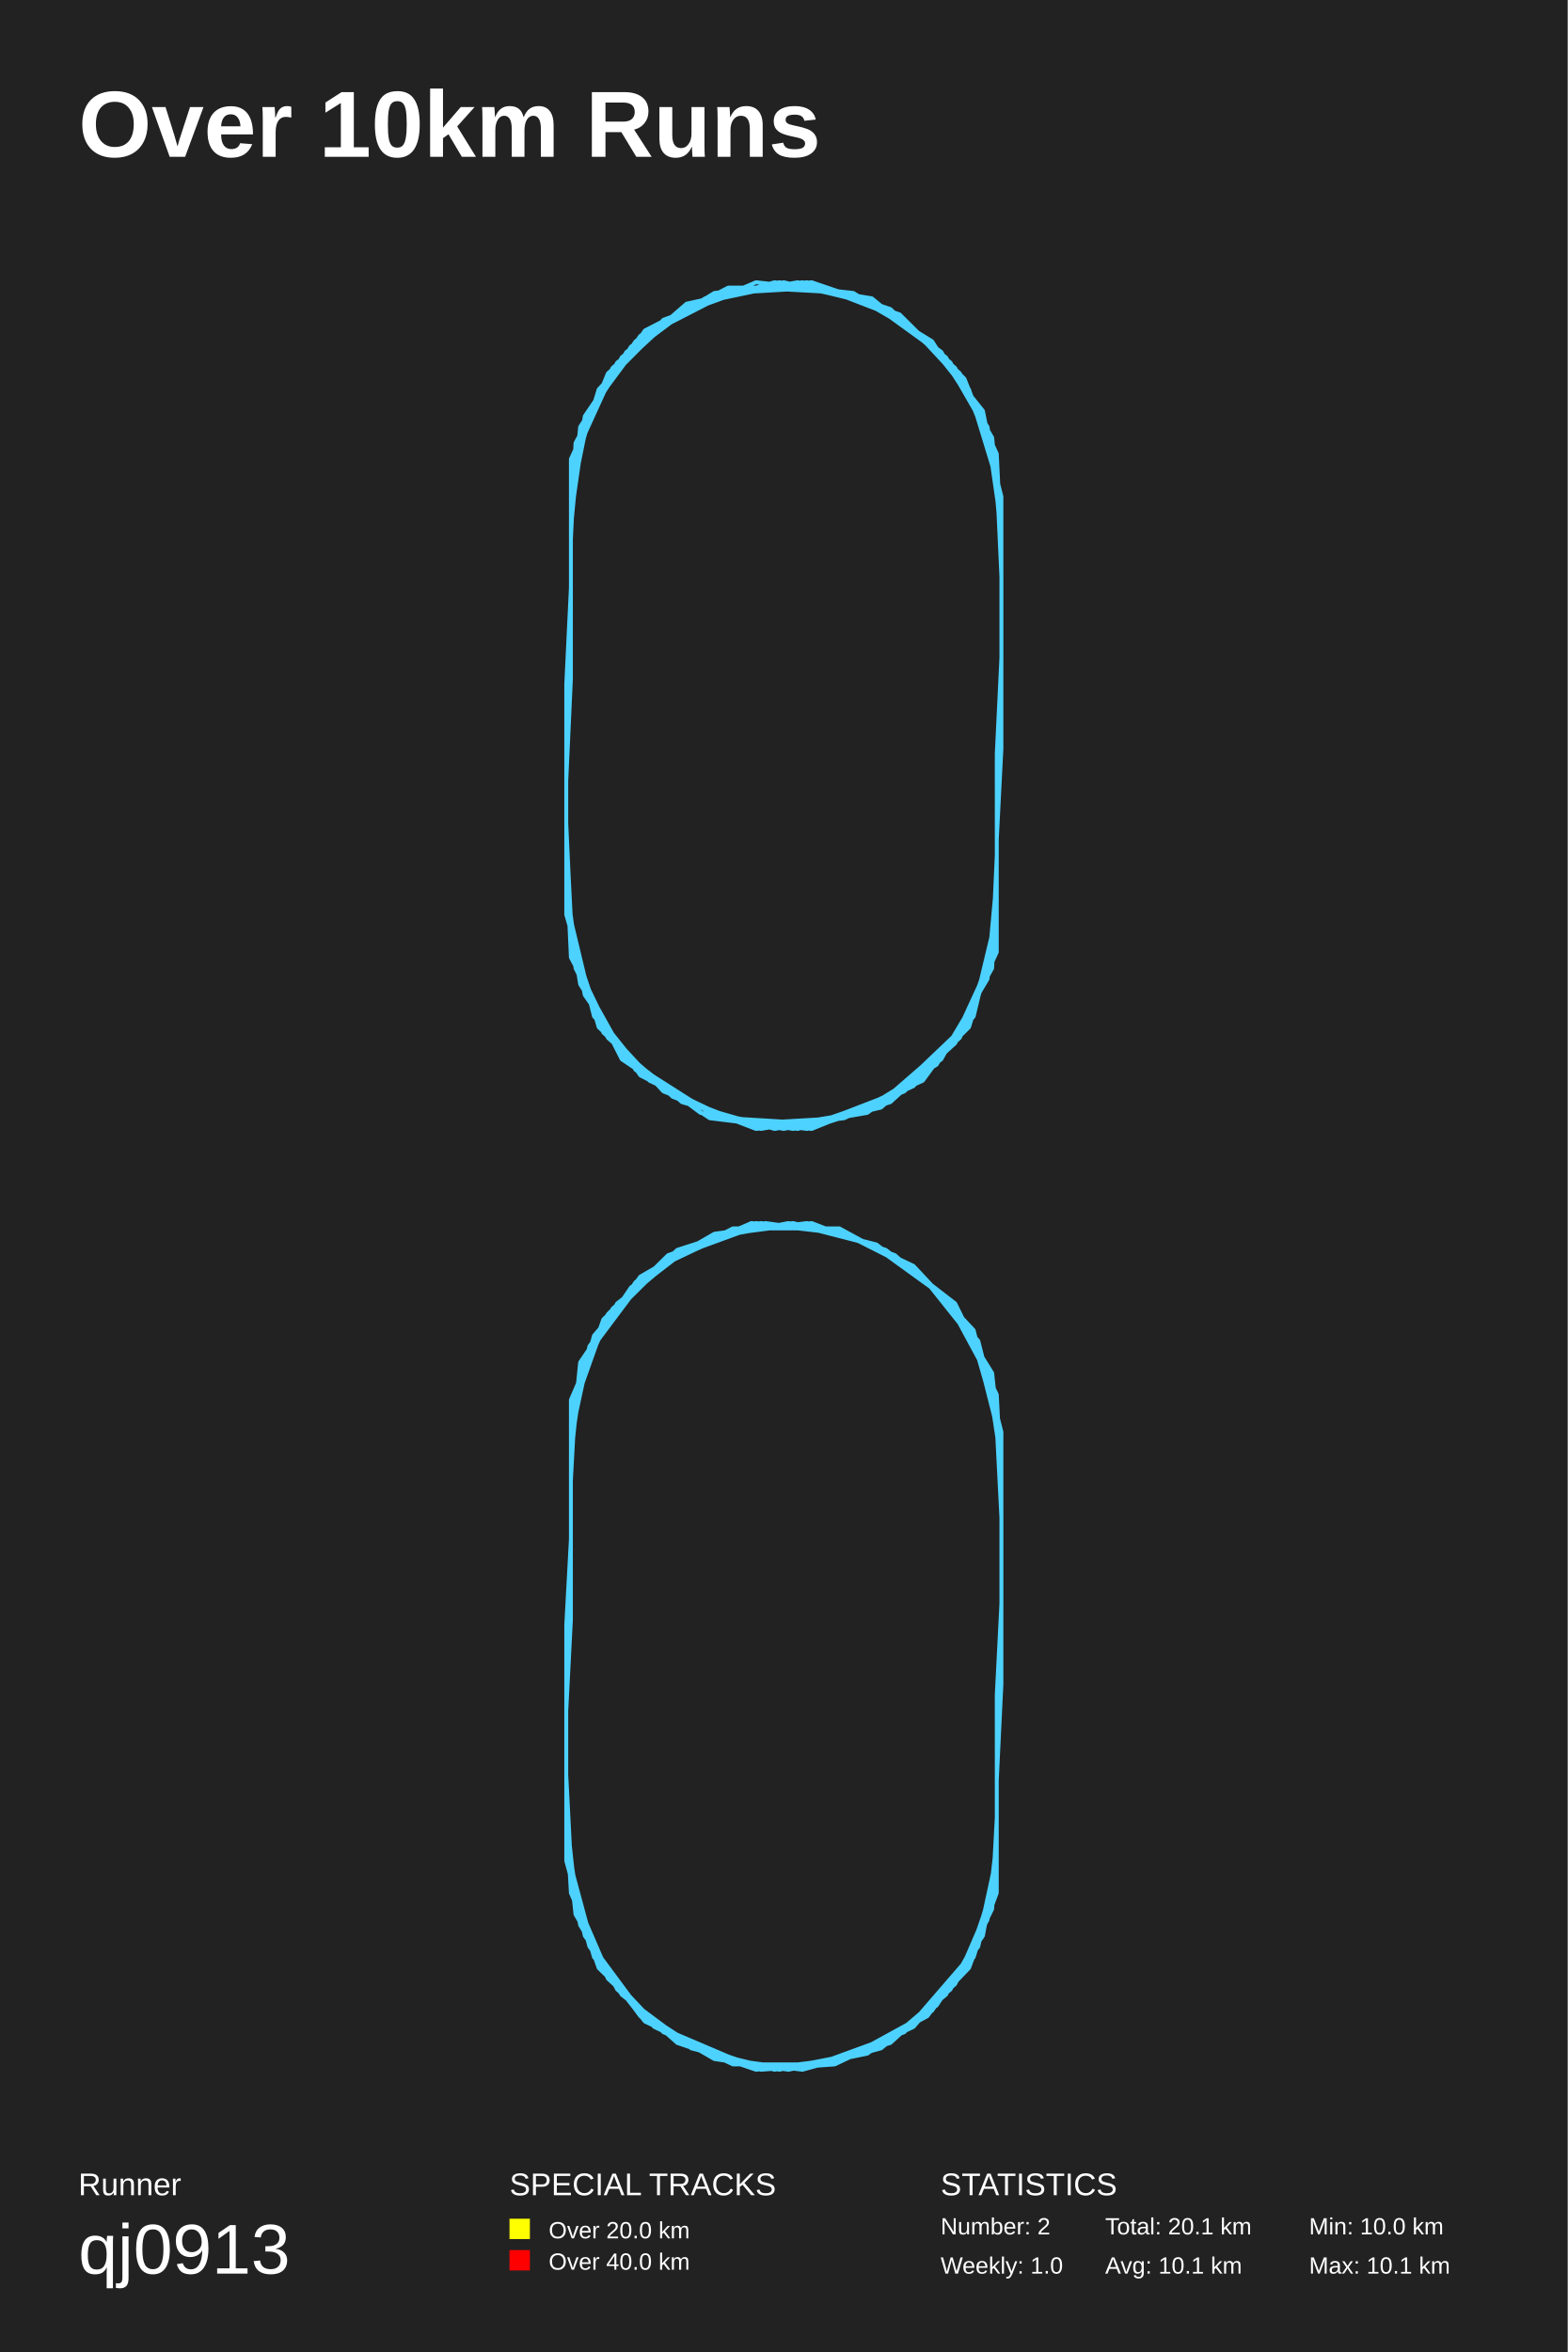
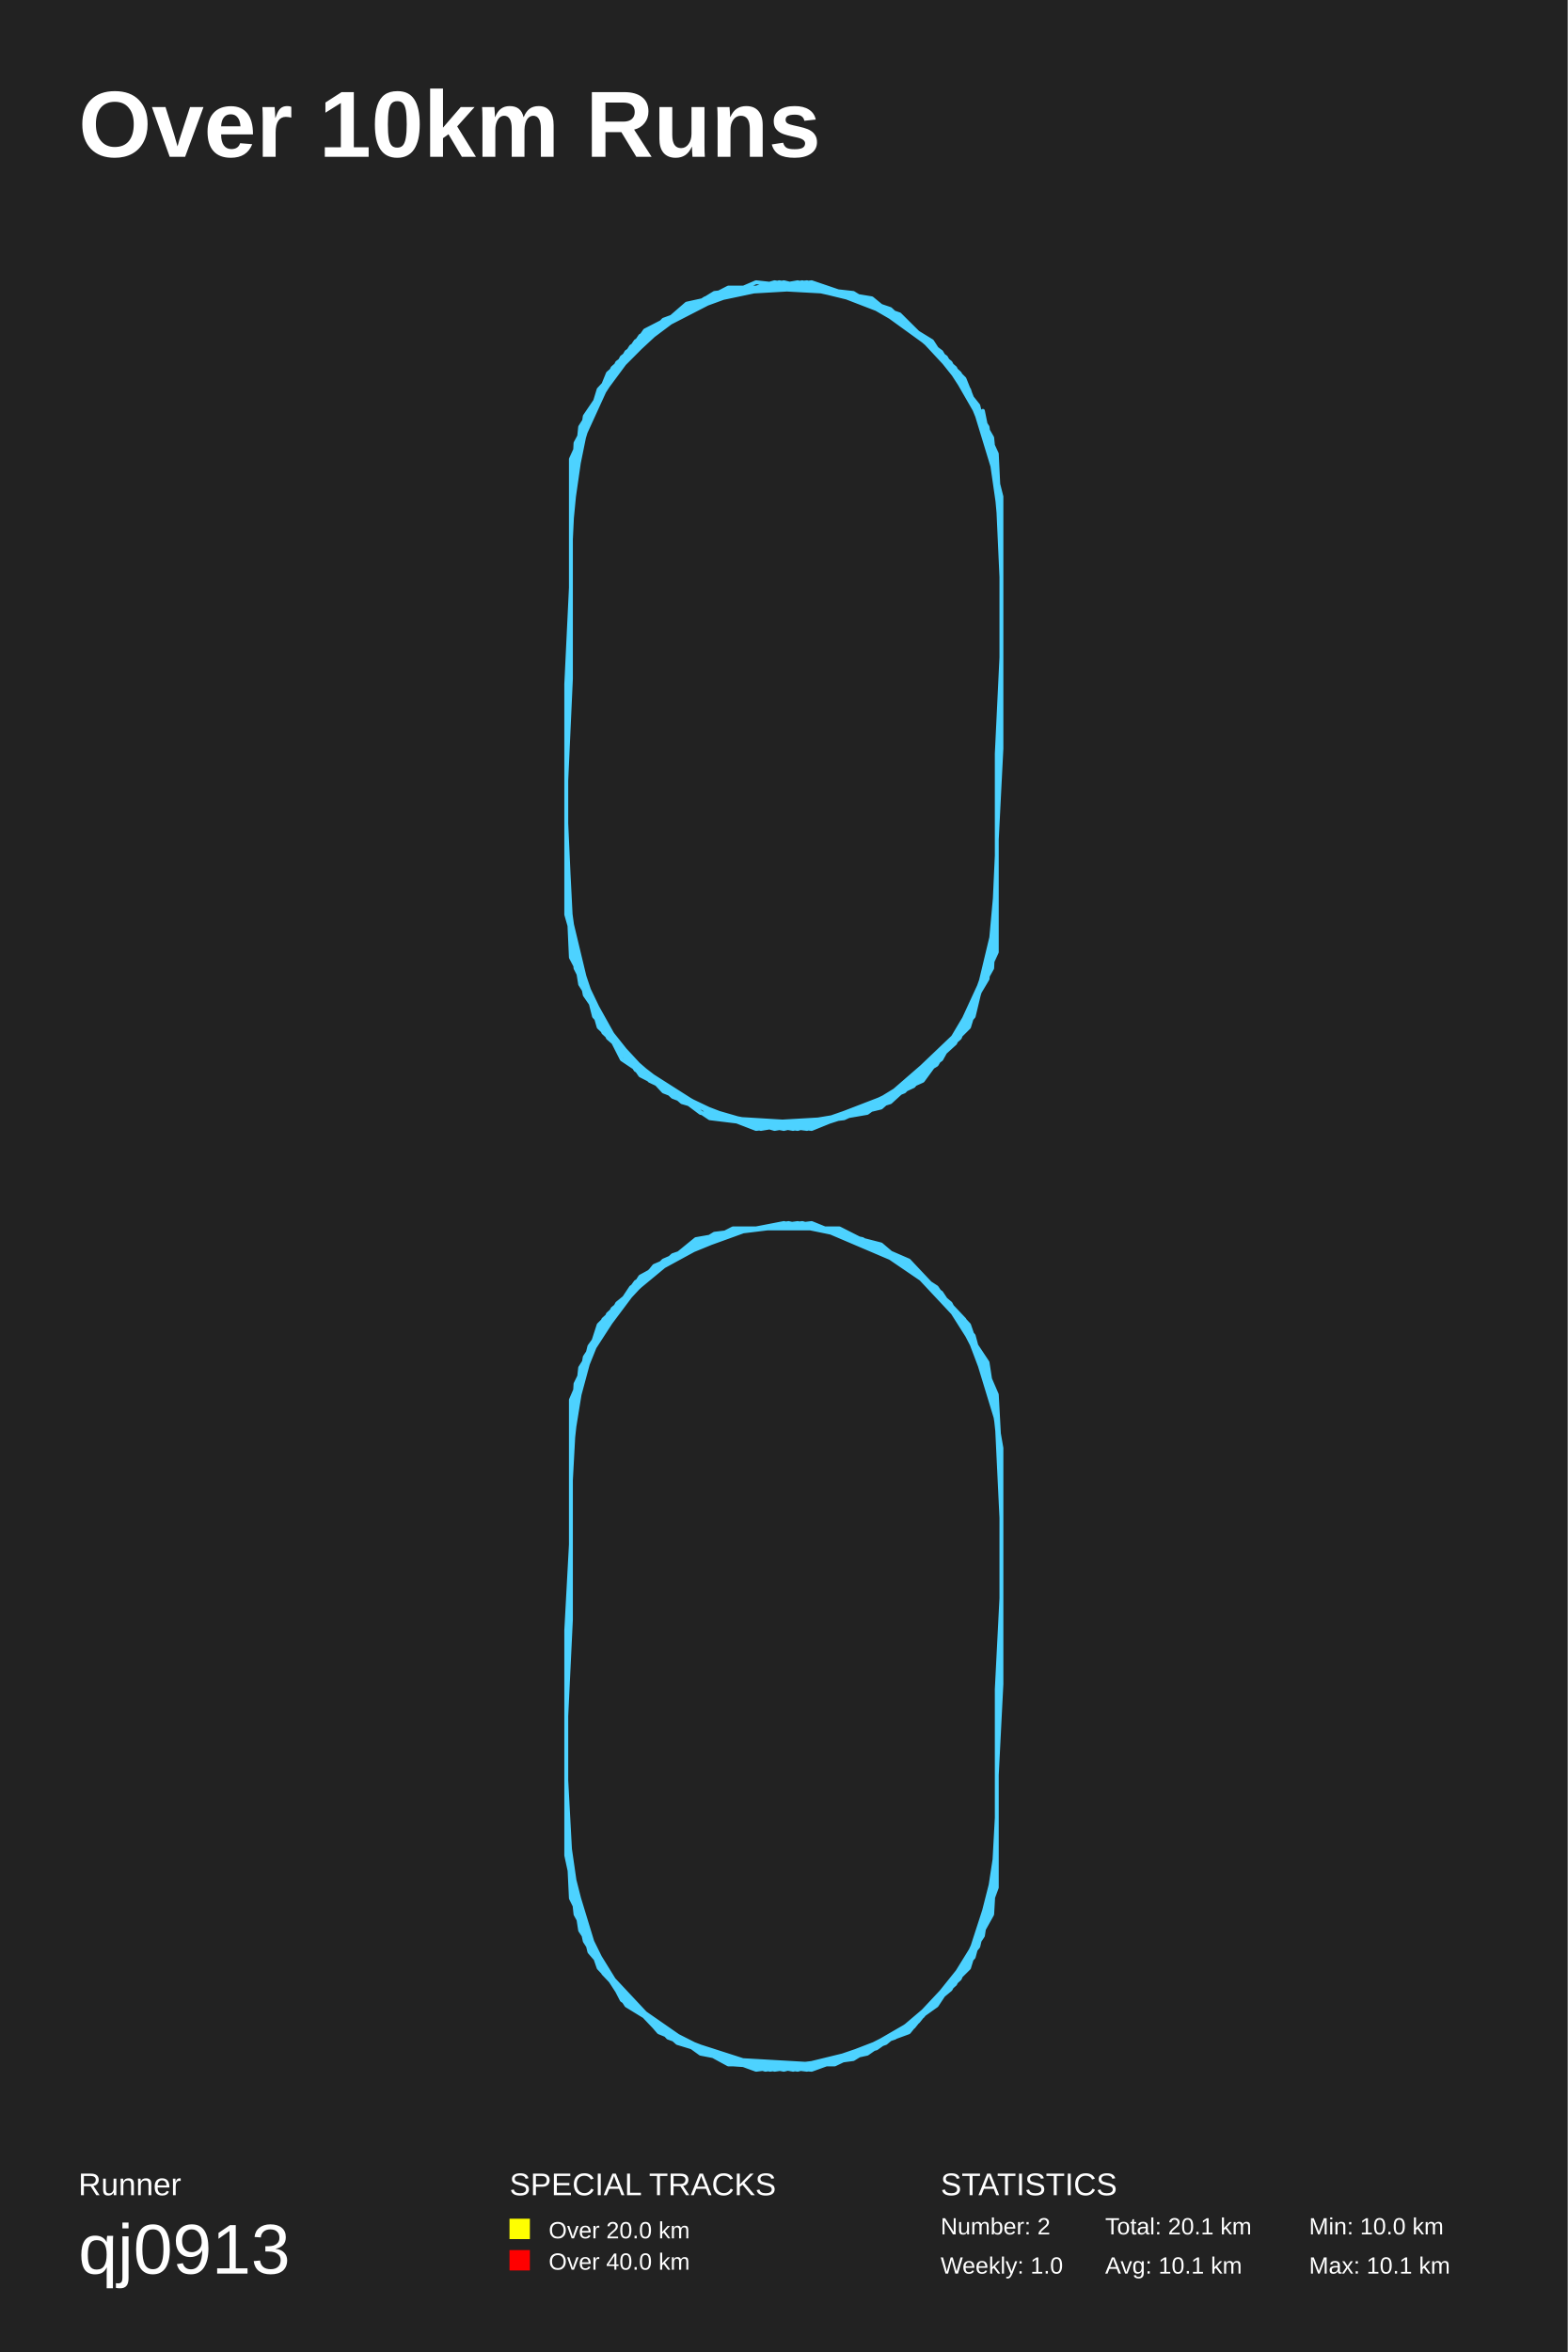
<svg xmlns="http://www.w3.org/2000/svg" baseProfile="full" height="300mm" version="1.1" viewBox="0,0,200,300" width="200mm">
  <defs />
  <rect fill="#222222" height="300" width="200" x="0" y="0" />
  <text fill="#FFFFFF" style="font-size:12px; font-family:Arial; font-weight:bold;" x="10" y="20">Over 10km Runs</text>
  <text fill="#FFFFFF" style="font-size:4px; font-family:Arial" x="10" y="280">Runner</text>
  <text fill="#FFFFFF" style="font-size:9px; font-family:Arial" x="10" y="290">qj0913</text>
  <text fill="#FFFFFF" style="font-size:4px; font-family:Arial" x="65" y="280">SPECIAL TRACKS</text>
  <rect fill="yellow" height="2.6" width="2.6" x="65" y="283" />
  <text fill="#FFFFFF" style="font-size:3px; font-family:Arial" x="70" y="285.5">Over 20.0 km</text>
  <rect fill="red" height="2.6" width="2.6" x="65" y="287" />
  <text fill="#FFFFFF" style="font-size:3px; font-family:Arial" x="70" y="289.5">Over 40.0 km</text>
  <text fill="#FFFFFF" style="font-size:4px; font-family:Arial" x="120" y="280">STATISTICS</text>
  <text fill="#FFFFFF" style="font-size:3px; font-family:Arial" x="120" y="285">Number: 2</text>
  <text fill="#FFFFFF" style="font-size:3px; font-family:Arial" x="120" y="290">Weekly: 1.0</text>
  <text fill="#FFFFFF" style="font-size:3px; font-family:Arial" x="141" y="285">Total: 20.1 km</text>
  <text fill="#FFFFFF" style="font-size:3px; font-family:Arial" x="141" y="290">Avg: 10.1 km</text>
  <text fill="#FFFFFF" style="font-size:3px; font-family:Arial" x="167" y="285">Min: 10.0 km</text>
  <text fill="#FFFFFF" style="font-size:3px; font-family:Arial" x="167" y="290">Max: 10.1 km</text>
-   <polyline fill="none" opacity="1" points="126.576,55.823 120.079,44.886 110.63,38.051 98.819,36.0 87.007,39.418 78.149,47.62 72.834,59.241 72.834,70.861 72.834,82.481 72.243,93.418 72.243,107.089 72.834,118.709 76.377,131.013 85.826,139.899 96.457,144.0 107.677,142.633 116.536,138.532 124.213,129.646 127.166,117.342 127.166,105.722 127.757,93.418 127.757,82.481 127.757,70.177 127.166,57.874 122.442,47.62 113.583,39.418 101.772,36.0 89.96,38.051 80.511,44.203 74.605,53.772 72.834,66.076 72.834,77.696 72.243,90 72.243,102.988 72.243,114.608 74.605,126.912 81.692,137.165 92.323,142.633 102.953,144.0 113.583,140.582 121.851,133.063 126.576,122.127 127.166,109.823 127.166,98.203 127.757,86.582 127.757,74.962 127.757,63.342 124.804,51.722 117.717,42.835 108.268,37.367 95.866,36.684 84.645,40.785 76.377,49.671 72.834,61.291 72.834,72.912 72.834,86.582 72.243,98.203 72.243,111.19 73.424,122.81 78.739,133.747 89.37,141.949 100,144.0 111.811,141.266 121.851,132.38 126.576,122.127 127.166,109.139 127.166,96.836 127.757,85.215 127.757,73.595 127.166,60.608 123.623,49.671 115.355,40.785 104.725,36.684 92.913,37.367 82.283,42.835 75.196,52.405 72.834,63.342 72.834,74.962 72.243,87.266 72.243,100.253 72.243,112.557 74.015,125.544 80.511,135.798 91.732,142.633 103.543,144.0 113.583,139.899 121.851,133.063 127.166,121.443 127.166,109.139 127.166,97.519 127.757,85.215 127.757,72.228 127.166,61.291 123.623,49.671 115.355,40.785 104.725,36.684 92.913,36.684 82.283,42.152 75.196,52.405 72.834,63.342 72.834,74.962 72.834,86.582 72.243,99.57 72.243,111.874 73.424,123.494 79.33,135.114 90.551,142.633 101.772,144.0 112.993,140.582 122.442,132.38 127.166,120.076 127.166,107.772 127.166,96.152 127.757,83.848 127.757,72.228 127.166,59.924 123.032,48.304 114.764,40.101 102.953,36.0 91.141,37.367 80.511,44.203 74.015,54.456 72.834,66.076 72.834,79.063 72.243,91.367 72.243,102.988 72.243,114.608 74.015,125.544 81.102,136.481 92.323,142.633 104.134,143.316 114.764,139.215 123.623,130.329 127.166,118.709 127.166,107.089 127.757,95.469 127.757,82.481 127.757,70.177 127.166,58.557 123.032,48.304 113.583,39.418 102.953,36.0 91.141,37.367 81.102,43.519 74.605,53.089 72.834,65.393 72.834,77.013 72.243,88.633 72.243,101.62 72.243,113.241 74.015,124.861 79.921,135.114 91.732,142.633 103.543,144.0 115.355,139.215 123.032,131.013 127.166,119.393 127.166,106.405 127.757,94.101 127.757,82.481 127.757,70.177 127.166,57.874 121.851,46.937 112.993,39.418 102.362,36.0 89.96,38.051 79.921,44.886 74.015,55.139 72.834,67.443 72.834,79.747 72.243,92.734 72.243,104.355 72.243,116.658 75.787,128.962 82.873,137.848 92.913,142.633 104.134,143.316 115.355,139.215 123.623,131.013 127.166,119.393 127.166,107.089 127.757,95.469 127.757,83.848 127.757,70.861 127.166,59.241 122.442,47.62 113.583,39.418 103.543,36.0 91.732,37.367 81.692,42.835 75.196,52.405 72.834,64.025 72.834,75.646 72.243,87.95 72.243,100.253 72.243,111.874 73.424,123.494 79.921,135.114 90.551,141.949 101.181,144.0 112.402,141.266 122.442,132.38 127.166,120.76 127.166,108.456 127.166,96.836 127.757,84.532 127.757,70.861 127.166,59.241 122.442,47.62 113.583,39.418 102.953,36.0 92.323,37.367 81.692,42.835 74.605,53.772 72.834,66.076 72.834,78.38 72.243,90.684 72.243,102.988 72.243,114.608 74.605,126.912 81.692,137.165 92.323,142.633 104.134,143.316 115.355,139.215 123.623,131.013 127.166,118.709 127.166,104.355 127.757,92.734 127.757,81.114 127.757,68.81 126.576,55.823 120.079,44.886 111.811,38.734 99.409,36.0 88.189,38.734 79.33,45.57 73.424,56.506 72.834,68.81 72.834,81.798 72.243,92.734 72.243,105.038 72.834,118.025 75.787,129.646 84.645,139.215 95.275,143.316 107.087,142.633 117.127,137.848 124.213,128.962 127.166,116.658 127.166,103.671 127.757,91.367 127.757,79.747 127.757,67.443 125.985,55.139 120.079,44.886 110.63,38.051 99.409,36.0 88.189,38.734 78.149,46.937 72.834,58.557 72.834,70.861 72.834,83.848 72.243,96.152 72.243,108.456 72.834,121.443 77.558,132.38 87.007,140.582 98.819,144.0 110.63,141.949 120.079,135.114 126.576,123.494 127.166,110.507 127.166,97.519 127.757,85.215 127.757,72.228 127.166,59.241 122.442,47.62 113.583,39.418 101.772,36.0 88.779,38.734 78.739,46.253 73.424,57.19 72.834,68.127 72.834,81.114 72.243,92.734 72.243,105.722 72.834,117.342 75.787,129.646 84.645,139.215 95.275,143.316 107.087,142.633 117.717,137.848 124.213,128.962 127.166,116.658 127.166,104.355 127.757,91.367 127.757,79.063 127.757,66.76 125.985,54.456 118.898,43.519 108.859,37.367 96.457,36.0 85.236,40.785 76.377,49.671 72.834,61.291 72.834,72.912 72.834,84.532 72.243,96.836 72.243,109.139 72.834,122.127 79.33,134.43 89.37,141.949 101.181,144.0 112.402,140.582 121.851,132.38 127.166,121.443 127.166,109.139 127.166,96.152 127.757,83.848 127.757,69.494 126.576,56.506 121.261,46.253 111.221,38.051 98.819,36.0 87.007,39.418 77.558,47.62 72.834,59.241 72.834,72.228 72.834,84.532 72.243,96.836 72.243,109.139 72.834,121.443 78.739,133.747 89.37,141.949 101.772,144.0 113.583,139.899 123.623,130.329 127.166,118.709 127.166,105.722 127.757,93.418 127.757,79.747 127.757,67.443 126.576,55.823 120.67,45.57 111.221,38.734 100,36.0 87.598,38.734 78.149,46.937 72.834,58.557 72.834,70.861 72.834,83.165 72.243,95.469 72.243,107.089 72.834,119.393 76.968,131.696 85.826,139.899 97.047,144.0 109.449,141.949 119.489,135.798 125.985,124.861 127.166,111.874 127.166,100.253 127.757,87.95 127.757,75.646 127.757,64.025 125.395,52.405 117.717,42.835" stroke="#4DD2FF" stroke-dasharray="none" stroke-linecap="round" stroke-linejoin="round" stroke-width="0.5" />
-   <polyline fill="none" opacity="1" points="72.243,225.722 72.243,237.342 75.196,248.279 81.692,257.165 91.141,262.633 100.591,264.0 110.63,261.949 119.489,255.798 124.804,247.595 127.166,236.658 127.166,225.722 127.757,214.101 127.757,203.848 127.757,192.228 127.166,181.291 124.213,169.671 116.536,161.468 107.677,157.367 96.457,156.0 85.236,160.101 77.558,167.62 73.424,177.874 72.834,188.81 72.834,199.063 72.243,210 72.243,220.253 72.243,231.19 72.834,241.443 77.558,252.38 85.826,259.899 95.866,263.316 106.496,263.316 116.536,258.532 123.623,250.329 127.166,238.709 127.166,227.089 127.757,214.785 127.757,203.848 127.757,192.228 127.166,181.291 124.213,170.355 117.127,162.152 107.677,157.367 95.866,156.0 86.417,160.101 77.558,167.62 72.834,178.557 72.834,190.177 72.834,200.431 72.243,211.367 72.243,221.62 72.243,233.241 74.015,244.861 79.33,254.43 88.189,261.266 98.819,264.0 109.449,261.949 118.308,257.165 124.804,248.279 127.166,237.342 127.166,227.089 127.166,216.152 127.757,204.532 127.757,193.595 127.757,182.658 124.804,171.038 117.127,162.152 107.677,157.367 97.047,156.0 85.826,160.101 77.558,168.304 73.424,177.19 72.834,188.127 72.834,199.063 72.243,210.684 72.243,221.62 72.243,233.241 73.424,244.177 79.33,254.43 87.598,260.582 97.047,264.0 106.496,263.316 117.717,257.165 123.623,251.013 127.166,241.443 127.166,230.507 127.166,218.886 127.757,207.95 127.757,197.696 127.757,186.076 126.576,175.139 120.67,165.57 111.221,158.734 101.181,156.0 91.141,157.367 81.692,162.835 75.196,171.722 72.834,182.658 72.834,193.595 72.834,204.532 72.243,214.785 72.243,225.722 72.243,237.342 75.196,248.279 82.283,257.165 91.141,262.633 102.362,264.0 112.993,260.582 120.67,254.43 125.985,244.861 127.166,234.608 127.166,222.988 127.757,212.051 127.757,199.747 127.757,189.494 127.166,177.874 121.851,166.937 114.174,160.101 103.543,156.0 92.913,157.367 82.873,162.152 75.196,172.405 72.834,183.342 72.834,194.962 72.834,206.582 72.243,218.203 72.243,228.456 72.834,240.076 76.377,250.329 82.283,257.848 92.323,262.633 102.362,264.0 113.583,260.582 121.851,253.063 126.576,243.494 127.166,233.241 127.166,222.988 127.757,212.051 127.757,201.114 127.757,190.177 127.166,179.241 123.623,169.671 116.536,161.468 107.677,157.367 97.638,156.0 87.598,159.418 78.739,166.253 74.015,175.139 72.834,186.076 72.834,196.329 72.834,206.582 72.243,217.519 72.243,228.456 72.834,239.393 75.787,249.646 82.873,257.848 92.323,262.633 102.362,264.0 112.402,261.266 120.67,254.43 125.985,244.861 127.166,234.608 127.166,223.671 127.757,212.734 127.757,201.798 127.757,191.544 127.166,181.291 124.213,169.671 117.127,162.152 107.677,157.367 97.047,156.0 86.417,159.418 78.149,166.937 73.424,177.19 72.834,187.443 72.834,198.38 72.243,209.317 72.243,220.937 72.243,231.19 73.424,242.127 77.558,251.696 84.645,259.215 94.685,263.316 104.134,263.316 114.174,259.899 121.851,253.063 126.576,242.81 127.166,231.874 127.166,220.253 127.757,210 127.757,199.063 127.757,187.443 126.576,176.506 120.67,165.57 111.811,158.734 101.181,156.0 89.96,158.051 80.511,164.203 74.015,173.772 72.834,185.393 72.834,197.013 72.243,208.633 72.243,220.937 72.243,231.874 73.424,243.494 78.739,253.747 86.417,260.582 96.457,264.0 107.087,262.633 115.945,258.532 124.213,249.646 127.166,240.076 127.166,229.823 127.166,218.886 127.757,207.95 127.757,197.013 127.757,186.076 126.576,175.823 121.851,166.253 112.993,159.418 102.953,156.0 92.323,157.367 82.873,162.152 75.787,170.355 72.834,180.608 72.834,190.177 72.834,201.798 72.243,213.418 72.243,224.355 72.243,235.291 74.015,245.544 79.33,254.43 88.189,261.266 99.409,264.0 109.449,261.949 118.898,256.481 125.395,246.912 127.166,237.342 127.166,225.722 127.757,214.785 127.757,203.848 127.757,192.228 127.166,180.608 124.213,170.355 117.127,162.152 107.087,156.684 95.866,156.684 85.236,160.101 76.968,168.304 72.834,179.924 72.834,190.177 72.834,201.798 72.243,213.418 72.243,224.355 72.243,235.291 74.605,246.912 81.692,256.481 91.141,262.633 102.362,264.0 112.402,261.266 121.261,253.747 126.576,243.494 127.166,233.241 127.166,221.62 127.757,210 127.757,199.063 127.757,186.76 125.985,175.139 120.67,165.57 111.221,158.734 100.591,156.0 89.96,158.051 81.102,163.519 74.605,173.089 72.834,184.709 72.834,196.329 72.243,207.266 72.243,218.203 72.243,229.139 72.834,240.76 76.377,251.013 84.055,258.532 95.275,263.316 106.496,263.316 116.536,258.532 124.213,248.962 127.166,238.709 127.166,227.089 127.166,216.152 127.757,205.215 127.757,193.595 127.166,181.975 124.213,170.355 116.536,161.468 105.906,156.684 93.504,156.684 82.873,162.152 75.196,171.722 72.834,182.658 72.834,193.595 72.834,204.532 72.243,215.469 72.243,227.772 72.834,239.393 76.377,250.329 83.464,258.532 94.094,263.316 105.906,263.316 115.945,258.532 123.623,249.646 127.166,239.393 127.166,227.772 127.166,216.836 127.757,205.215 127.757,193.595 127.166,181.975 124.213,170.355 117.127,162.152 107.087,156.684 95.275,156.684 85.236,160.101 76.968,168.987 72.834,179.241 72.834,191.544 72.834,202.481 72.243,214.785 72.243,226.405 72.834,238.025 75.787,249.646 83.464,258.532 93.504,263.316 104.134,263.316 115.355,259.215 123.623,250.329 127.166,239.393 127.166,227.772 127.166,216.152 127.757,205.215 127.757,192.912 127.166,181.975 124.804,171.038 116.536,161.468 106.496,156.684 94.685,156.684 84.055,161.468 75.787,170.355 72.834,180.608 72.834,192.228 72.834,203.848 72.243,214.785 72.243,226.405 72.834,238.025 75.787,248.962 82.283,257.165 91.732,262.633 102.362,264.0 112.993,260.582 121.851,253.063 127.166,240.76 127.166,229.139 127.166,217.519 127.757,205.215 127.757,193.595 127.166,181.291 124.213,171.038 117.127,162.152 107.087,156.684 95.866,156.684 84.645,160.785 76.968,168.987 72.834,180.608 72.834,191.544 72.834,203.165 72.243,214.101" stroke="#4DD2FF" stroke-dasharray="none" stroke-linecap="round" stroke-linejoin="round" stroke-width="0.5" />
+   <polyline fill="none" opacity="1" points="120.079,44.886 110.63,38.051 98.819,36.0 87.007,39.418 78.149,47.62 72.834,59.241 72.834,70.861 72.834,82.481 72.243,93.418 72.243,107.089 72.834,118.709 76.377,131.013 85.826,139.899 96.457,144.0 107.677,142.633 116.536,138.532 124.213,129.646 127.166,117.342 127.166,105.722 127.757,93.418 127.757,82.481 127.757,70.177 127.166,57.874 122.442,47.62 113.583,39.418 101.772,36.0 89.96,38.051 80.511,44.203 74.605,53.772 72.834,66.076 72.834,77.696 72.243,90 72.243,102.988 72.243,114.608 74.605,126.912 81.692,137.165 92.323,142.633 102.953,144.0 113.583,140.582 121.851,133.063 126.576,122.127 127.166,109.823 127.166,98.203 127.757,86.582 127.757,74.962 127.757,63.342 124.804,51.722 117.717,42.835 108.268,37.367 95.866,36.684 84.645,40.785 76.377,49.671 72.834,61.291 72.834,72.912 72.834,86.582 72.243,98.203 72.243,111.19 73.424,122.81 78.739,133.747 89.37,141.949 100,144.0 111.811,141.266 121.851,132.38 126.576,122.127 127.166,109.139 127.166,96.836 127.757,85.215 127.757,73.595 127.166,60.608 123.623,49.671 115.355,40.785 104.725,36.684 92.913,37.367 82.283,42.835 75.196,52.405 72.834,63.342 72.834,74.962 72.243,87.266 72.243,100.253 72.243,112.557 74.015,125.544 80.511,135.798 91.732,142.633 103.543,144.0 113.583,139.899 121.851,133.063 127.166,121.443 127.166,109.139 127.166,97.519 127.757,85.215 127.757,72.228 127.166,61.291 123.623,49.671 115.355,40.785 104.725,36.684 92.913,36.684 82.283,42.152 75.196,52.405 72.834,63.342 72.834,74.962 72.834,86.582 72.243,99.57 72.243,111.874 73.424,123.494 79.33,135.114 90.551,142.633 101.772,144.0 112.993,140.582 122.442,132.38 127.166,120.076 127.166,107.772 127.166,96.152 127.757,83.848 127.757,72.228 127.166,59.924 123.032,48.304 114.764,40.101 102.953,36.0 91.141,37.367 80.511,44.203 74.015,54.456 72.834,66.076 72.834,79.063 72.243,91.367 72.243,102.988 72.243,114.608 74.015,125.544 81.102,136.481 92.323,142.633 104.134,143.316 114.764,139.215 123.623,130.329 127.166,118.709 127.166,107.089 127.757,95.469 127.757,82.481 127.757,70.177 127.166,58.557 123.032,48.304 113.583,39.418 102.953,36.0 91.141,37.367 81.102,43.519 74.605,53.089 72.834,65.393 72.834,77.013 72.243,88.633 72.243,101.62 72.243,113.241 74.015,124.861 79.921,135.114 91.732,142.633 103.543,144.0 115.355,139.215 123.032,131.013 127.166,119.393 127.166,106.405 127.757,94.101 127.757,82.481 127.757,70.177 127.166,57.874 121.851,46.937 112.993,39.418 102.362,36.0 89.96,38.051 79.921,44.886 74.015,55.139 72.834,67.443 72.834,79.747 72.243,92.734 72.243,104.355 72.243,116.658 75.787,128.962 82.873,137.848 92.913,142.633 104.134,143.316 115.355,139.215 123.623,131.013 127.166,119.393 127.166,107.089 127.757,95.469 127.757,83.848 127.757,70.861 127.166,59.241 122.442,47.62 113.583,39.418 103.543,36.0 91.732,37.367 81.692,42.835 75.196,52.405 72.834,64.025 72.834,75.646 72.243,87.95 72.243,100.253 72.243,111.874 73.424,123.494 79.921,135.114 90.551,141.949 101.181,144.0 112.402,141.266 122.442,132.38 127.166,120.76 127.166,108.456 127.166,96.836 127.757,84.532 127.757,70.861 127.166,59.241 122.442,47.62 113.583,39.418 102.953,36.0 92.323,37.367 81.692,42.835 74.605,53.772 72.834,66.076 72.834,78.38 72.243,90.684 72.243,102.988 72.243,114.608 74.605,126.912 81.692,137.165 92.323,142.633 104.134,143.316 115.355,139.215 123.623,131.013 127.166,118.709 127.166,104.355 127.757,92.734 127.757,81.114 127.757,68.81 126.576,55.823 120.079,44.886 111.811,38.734 99.409,36.0 88.189,38.734 79.33,45.57 73.424,56.506 72.834,68.81 72.834,81.798 72.243,92.734 72.243,105.038 72.834,118.025 75.787,129.646 84.645,139.215 95.275,143.316 107.087,142.633 117.127,137.848 124.213,128.962 127.166,116.658 127.166,103.671 127.757,91.367 127.757,79.747 127.757,67.443 125.985,55.139 120.079,44.886 110.63,38.051 99.409,36.0 88.189,38.734 78.149,46.937 72.834,58.557 72.834,70.861 72.834,83.848 72.243,96.152 72.243,108.456 72.834,121.443 77.558,132.38 87.007,140.582 98.819,144.0 110.63,141.949 120.079,135.114 126.576,123.494 127.166,110.507 127.166,97.519 127.757,85.215 127.757,72.228 127.166,59.241 122.442,47.62 113.583,39.418 101.772,36.0 88.779,38.734 78.739,46.253 73.424,57.19 72.834,68.127 72.834,81.114 72.243,92.734 72.243,105.722 72.834,117.342 75.787,129.646 84.645,139.215 95.275,143.316 107.087,142.633 117.717,137.848 124.213,128.962 127.166,116.658 127.166,104.355 127.757,91.367 127.757,79.063 127.757,66.76 125.985,54.456 118.898,43.519 108.859,37.367 96.457,36.0 85.236,40.785 76.377,49.671 72.834,61.291 72.834,72.912 72.834,84.532 72.243,96.836 72.243,109.139 72.834,122.127 79.33,134.43 89.37,141.949 101.181,144.0 112.402,140.582 121.851,132.38 127.166,121.443 127.166,109.139 127.166,96.152 127.757,83.848 127.757,69.494 126.576,56.506 121.261,46.253 111.221,38.051 98.819,36.0 87.007,39.418 77.558,47.62 72.834,59.241 72.834,72.228 72.834,84.532 72.243,96.836 72.243,109.139 72.834,121.443 78.739,133.747 89.37,141.949 101.772,144.0 113.583,139.899 123.623,130.329 127.166,118.709 127.166,105.722 127.757,93.418 127.757,79.747 127.757,67.443 126.576,55.823 120.67,45.57 111.221,38.734 100,36.0 87.598,38.734 78.149,46.937 72.834,58.557 72.834,70.861 72.834,83.165 72.243,95.469 72.243,107.089 72.834,119.393 76.968,131.696 85.826,139.899 97.047,144.0 109.449,141.949 119.489,135.798 125.985,124.861 127.166,111.874 127.166,100.253 127.757,87.95 127.757,75.646 127.757,64.025 125.395,52.405" stroke="#4DD2FF" stroke-dasharray="none" stroke-linecap="round" stroke-linejoin="round" stroke-width="0.5" />
+   <polyline fill="none" opacity="1" points="72.834,238.709 75.787,249.646 82.873,257.848 91.732,262.633 101.772,264.0 111.811,261.266 119.489,255.798 125.395,246.228 127.166,235.975 127.166,224.355 127.757,212.734 127.757,203.165 127.757,190.861 127.166,179.924 123.032,168.987 115.945,161.468 107.087,156.684 95.275,156.684 84.645,160.785 76.968,168.987 72.834,178.557 72.834,189.494 72.834,200.431 72.243,211.367 72.243,221.62 72.243,233.241 73.424,244.177 78.739,253.747 86.417,260.582 97.638,264.0 108.268,262.633 117.717,257.165 124.213,248.962 127.166,237.342 127.166,225.722 127.757,213.418 127.757,202.481 127.757,191.544 127.166,180.608 123.623,168.987 115.945,160.785 105.906,156.684 94.094,156.684 84.645,160.785 76.377,168.987 72.834,179.924 72.834,191.544 72.834,202.481 72.243,213.418 72.243,223.671 72.243,234.608 74.015,246.228 79.921,255.114 89.37,261.949 100,264.0 111.221,261.266 119.489,255.798 125.395,246.912 127.166,235.291 127.166,225.038 127.757,214.785 127.757,203.165 127.757,192.912 127.166,181.291 123.623,169.671 116.536,161.468 107.087,156.684 95.275,156.684 85.236,160.785 76.968,168.304 73.424,177.874 72.834,188.81 72.834,200.431 72.243,212.051 72.243,222.988 72.243,234.608 74.015,245.544 79.921,255.114 88.779,261.266 98.819,264.0 108.859,262.633 117.717,257.165 123.623,249.646 127.166,239.393 127.166,227.772 127.166,218.203 127.757,207.266 127.757,196.329 127.757,185.393 125.985,173.772 119.489,164.203 110.04,158.051 100,156.0 89.37,158.051 80.511,164.203 74.605,173.089 72.834,184.025 72.834,194.962 72.834,206.582 72.243,216.836 72.243,227.089 72.834,238.025 75.787,249.646 82.873,257.848 92.323,262.633 104.134,263.316 114.174,259.899 121.851,253.063 126.576,243.494 127.166,232.557 127.166,221.62 127.757,210.684 127.757,198.38 127.757,187.443 126.576,176.506 121.261,166.253 112.402,158.734 101.772,156.0 91.732,157.367 81.692,162.835 74.605,173.772 72.834,184.709 72.834,196.329 72.834,206.582 72.243,218.886 72.243,229.823 72.834,240.76 76.968,251.696 83.464,258.532 94.094,263.316 104.134,263.316 114.174,259.899 122.442,252.38 126.576,242.81 127.166,232.557 127.166,221.62 127.757,210.684 127.757,199.747 127.757,188.81 127.166,177.874 123.032,168.304 115.945,160.785 106.496,156.684 95.866,156.684 86.417,160.101 78.149,166.937 73.424,176.506 72.834,186.76 72.834,197.013 72.243,207.95 72.243,218.203 72.243,229.823 72.834,240.76 76.377,251.013 83.464,258.532 93.504,263.316 103.543,264.0 112.993,260.582 121.261,253.747 126.576,244.177 127.166,233.924 127.166,222.988 127.757,212.734 127.757,201.798 127.757,190.861 127.166,179.924 123.032,168.304 115.945,161.468 106.496,156.684 95.866,156.684 85.826,160.101 77.558,167.62 73.424,177.874 72.834,188.81 72.834,199.747 72.243,210.684 72.243,222.304 72.243,231.874 73.424,243.494 78.149,253.063 85.826,259.899 96.457,263.316 106.496,263.316 115.945,258.532 123.623,250.329 127.166,240.76 127.166,229.823 127.166,218.203 127.757,207.95 127.757,197.013 127.757,185.393 125.985,174.456 119.489,164.203 110.04,158.051 100.591,156.0 88.779,158.051 78.739,166.253 74.015,175.139 72.834,186.076 72.834,197.696 72.243,209.317 72.243,221.62 72.243,232.557 74.015,244.861 79.33,255.114 87.598,260.582 98.228,264.0 108.268,262.633 116.536,257.848 124.213,249.646 127.166,238.709 127.166,228.456 127.166,218.203 127.757,206.582 127.757,196.329 127.757,184.709 125.985,174.456 120.079,164.886 111.811,158.734 102.362,156.0 91.141,157.367 81.102,163.519 75.196,171.722 72.834,181.291 72.834,192.228 72.834,203.165 72.243,214.101 72.243,225.038 72.243,236.658 74.605,247.595 79.921,255.798 89.96,261.949 101.181,264.0 110.63,261.949 119.489,255.798 125.395,246.228 127.166,235.975 127.166,224.355 127.757,213.418 127.757,201.798 127.757,191.544 127.166,179.924 123.623,169.671 115.945,161.468 105.906,156.684 94.685,156.684 84.645,160.785 76.377,168.987 72.834,180.608 72.834,191.544 72.834,202.481 72.243,214.101 72.243,225.722 72.243,236.658 75.196,248.962 82.873,257.848 91.732,262.633 102.953,264.0 112.993,260.582 121.851,253.063 126.576,242.81 127.166,231.874 127.166,220.253 127.757,208.633 127.757,197.696 127.757,185.393 125.985,173.772 120.079,164.886 110.04,158.051 100,156.0 89.37,158.051 80.511,164.203 74.015,174.456 72.834,185.393 72.834,197.013 72.243,207.95 72.243,218.886 72.243,229.823 72.834,242.127 77.558,251.696 85.236,259.899 96.457,264.0 107.677,262.633 117.127,257.848 124.804,248.279 127.166,238.025 127.166,226.405 127.757,214.785 127.757,203.848 127.757,192.228 127.166,179.924 123.623,168.987 115.355,160.785 103.543,156.0 92.323,157.367 82.283,162.835 74.605,173.089 72.834,183.342 72.834,194.279 72.834,204.532 72.243,216.152 72.243,228.456 72.834,240.076 76.377,251.013 84.645,259.215 95.275,263.316 106.496,263.316 116.536,258.532 124.213,248.962 127.166,238.709 127.166,227.772 127.166,216.152 127.757,204.532 127.757,193.595 127.166,181.291 123.623,169.671 116.536,161.468 106.496,156.684 94.685,156.684 84.645,160.785 76.377,169.671 72.834,179.924 72.834,190.861 72.834,203.165 72.243,214.785 72.243,227.089 72.834,238.709 76.377,250.329 84.055,259.215 94.094,263.316 104.725,263.316 115.945,259.215 123.623,249.646 127.166,238.709 127.166,227.089 127.166,215.469 127.757,203.848 127.757,192.228 127.166,181.291 124.213,170.355 115.945,160.785 105.906,156.684 94.685,156.684 83.464,161.468 75.787,171.038 72.834,181.975 72.834,192.912 72.834,204.532 72.243,216.152 72.243,227.089 72.834,238.709 75.787,249.646 82.873,257.848 92.913,263.316 104.725,263.316 115.355,259.215 123.623,251.013 127.166,239.393 127.166,228.456 127.166,216.152 127.757,203.848 127.757,192.228 127.166,179.241 123.623,168.987 115.945,161.468 104.725,156.684 93.504,156.684 82.873,162.152 75.787,171.038 72.834,181.975 72.834,192.228 72.834,205.215" stroke="#4DD2FF" stroke-dasharray="none" stroke-linecap="round" stroke-linejoin="round" stroke-width="0.5" />
</svg>
